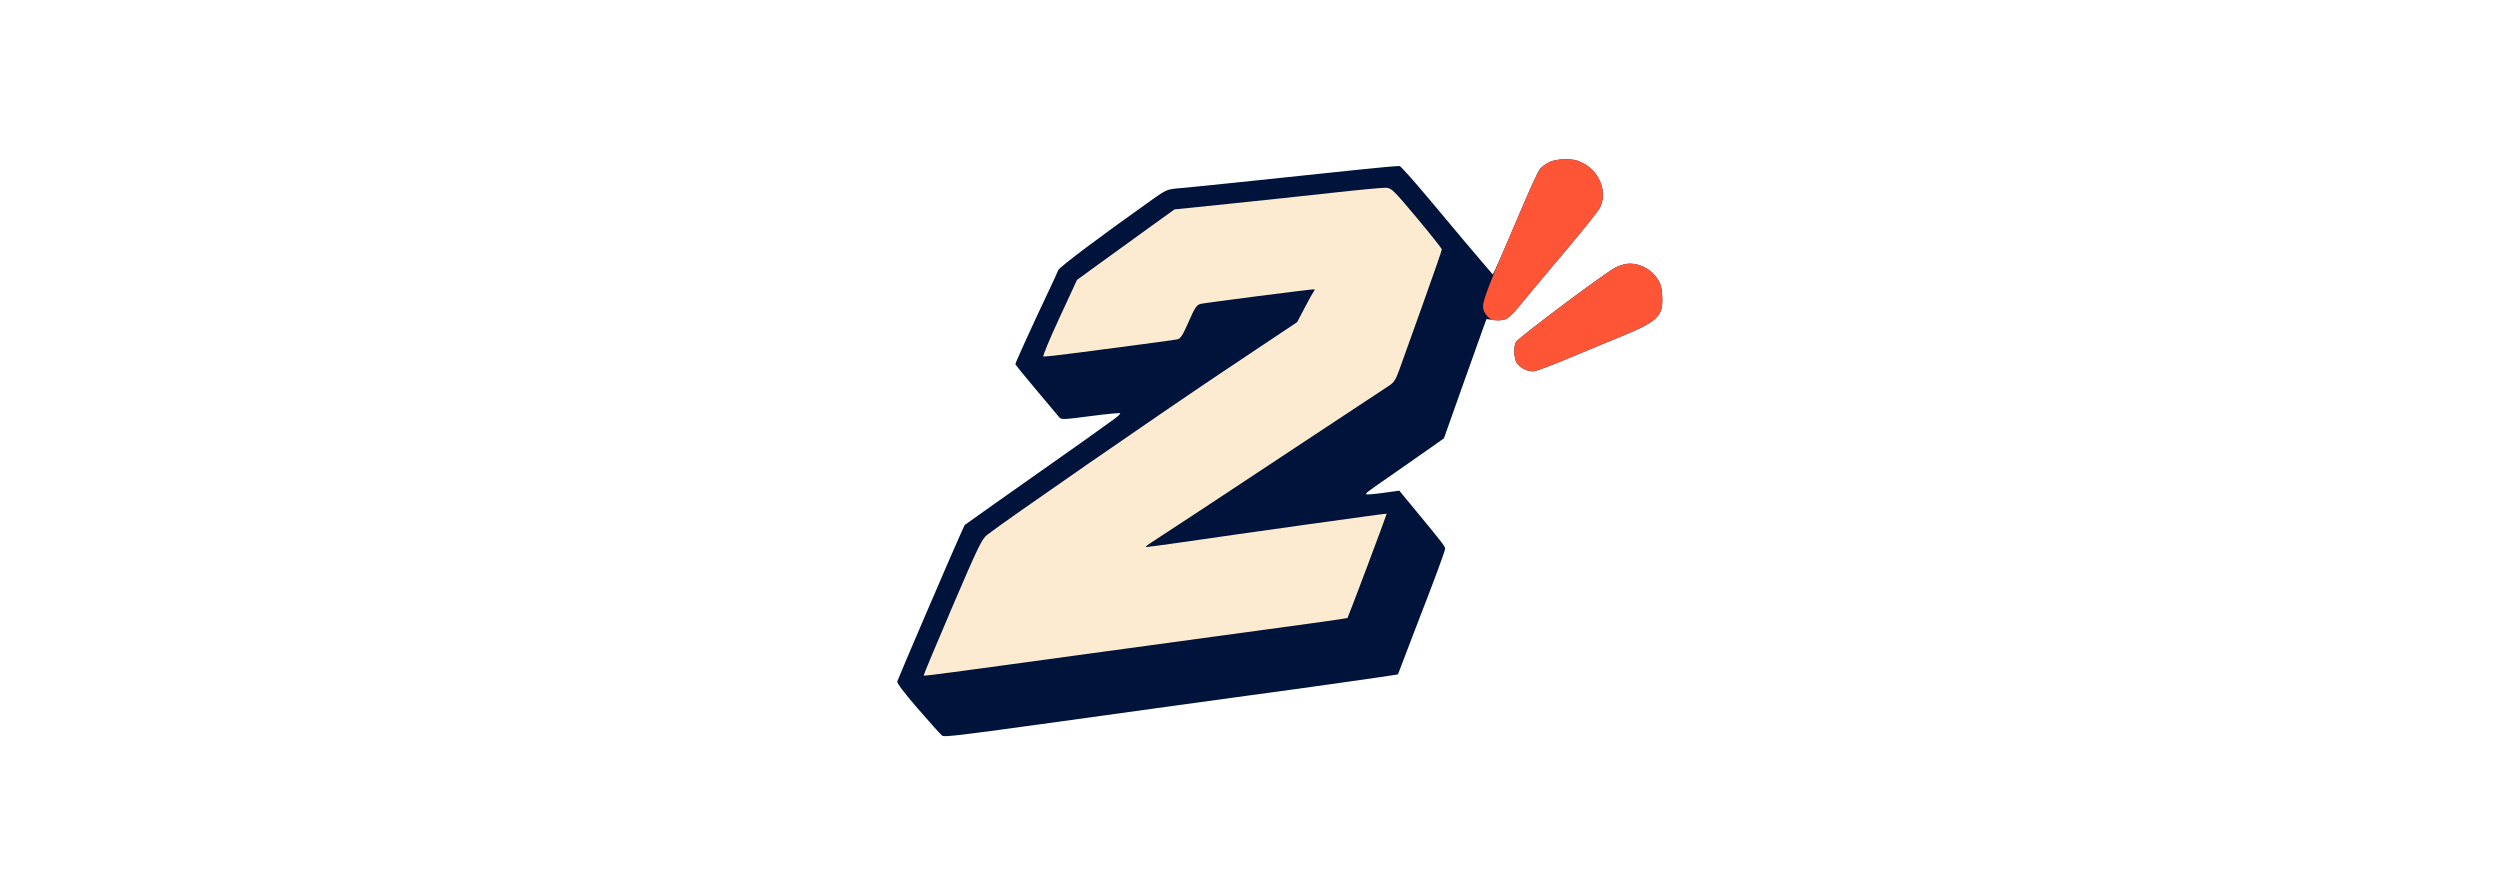
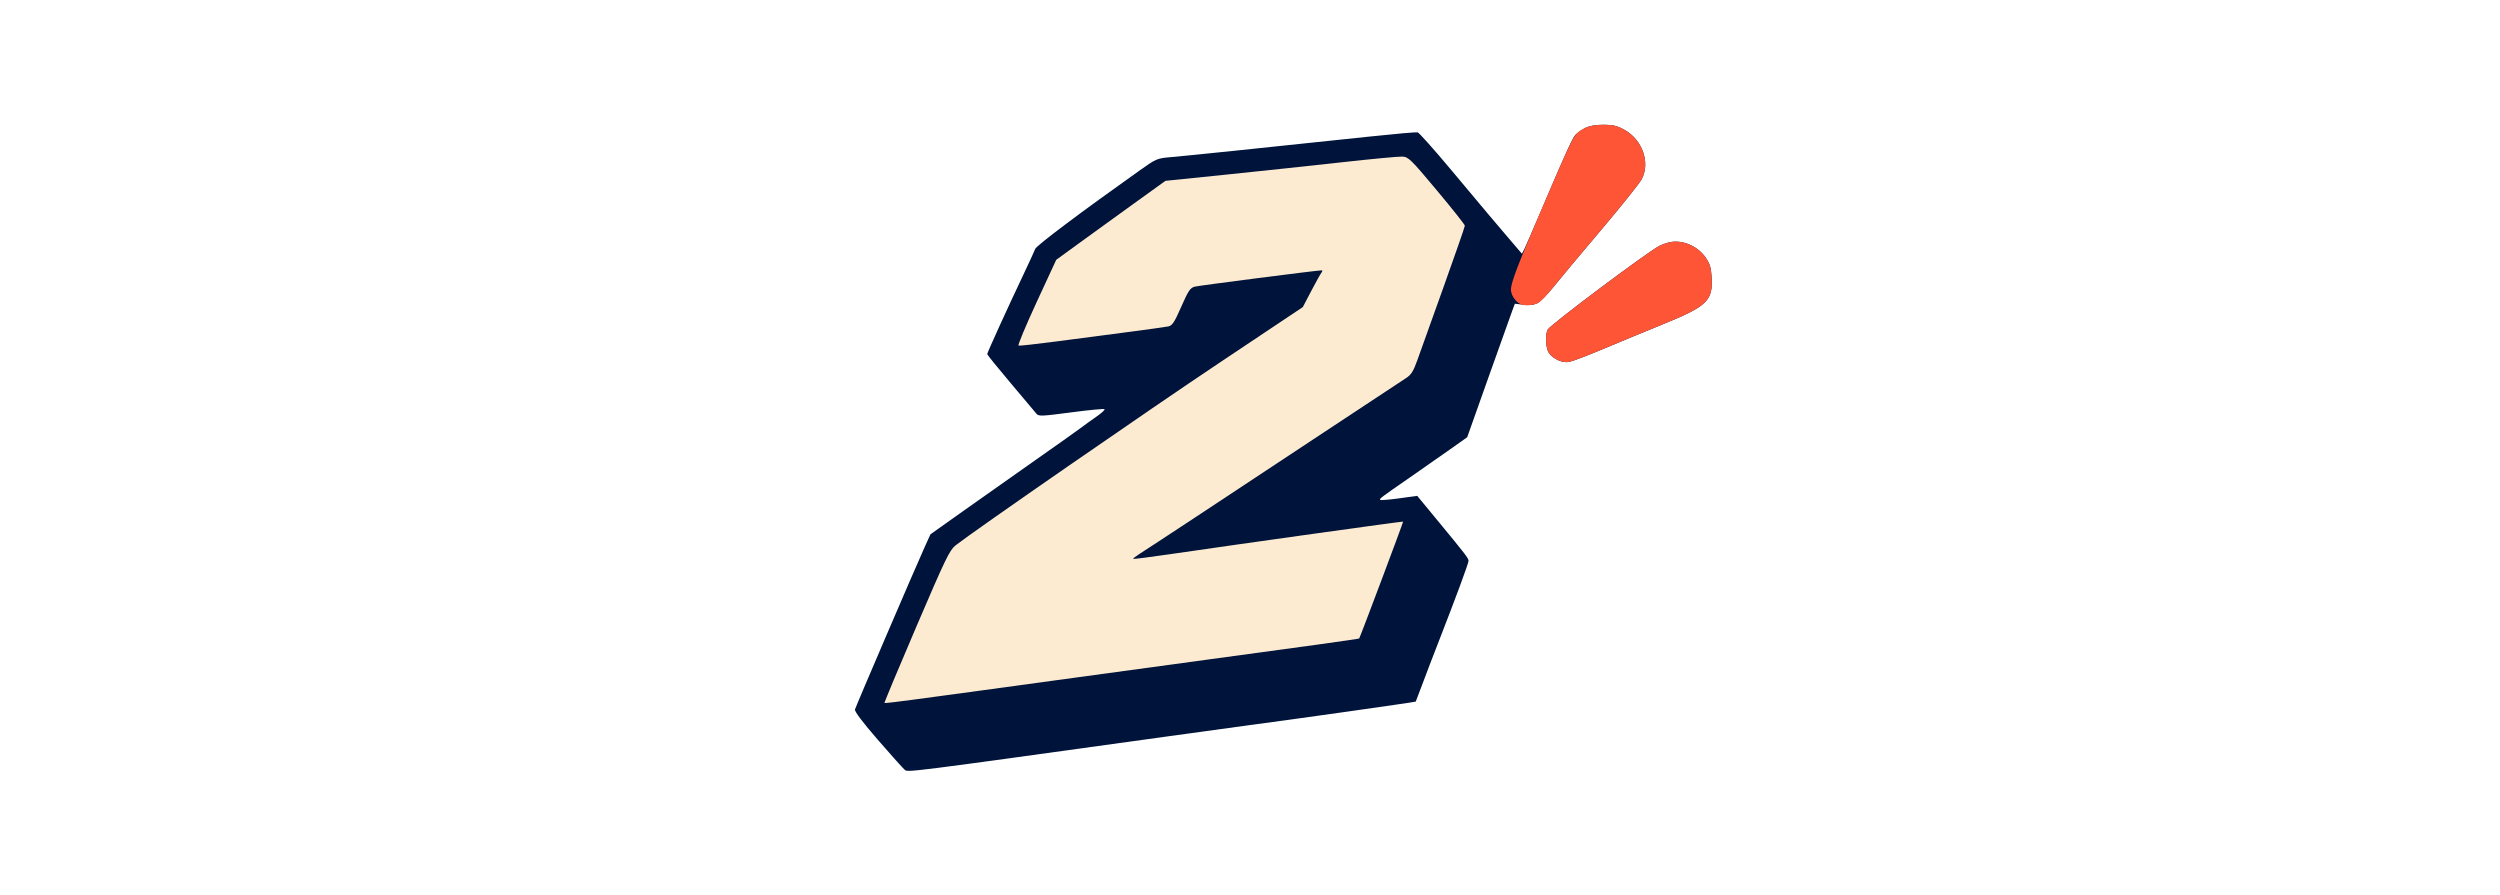
<svg xmlns="http://www.w3.org/2000/svg" width="950" height="340" viewBox="0 0 950 340">
-   <svg x="337.656" y="57.371" width="297.214" height="225.883" viewBox="-4 -4 475 361" data-crisp-ui="true" role="img" aria-label="2">
+   <svg x="321.174" y="43.856" width="332.88" height="252.989" viewBox="-4 -4 475 361" data-crisp-ui="true" role="img" aria-label="2">
    <path d="M 396.999 2.940 C 395.073 3.959, 392.766 5.627, 391.871 6.646 C 390.222 8.526, 386.024 17.834, 372.996 48.500 C 369.023 57.850, 365.137 66.739, 364.359 68.253 L 362.945 71.007 355.723 62.559 C 347.480 52.917, 346.412 51.649, 324.160 25.058 C 315.158 14.301, 307.164 5.355, 306.397 5.177 C 305.629 4.999, 294.088 6.013, 280.750 7.429 C 224.586 13.395, 180.962 17.913, 173.222 18.565 C 165.045 19.255, 164.830 19.343, 155.722 25.806 C 123.820 48.440, 99.752 66.523, 99.042 68.390 C 98.588 69.582, 95.660 75.945, 92.535 82.529 C 83.971 100.570, 73 124.660, 73 125.424 C 73 125.796, 78.737 132.884, 85.750 141.176 C 92.763 149.468, 99.058 156.950, 99.740 157.803 C 100.855 159.199, 102.733 159.121, 118.507 157.027 C 128.147 155.748, 136.301 154.968, 136.627 155.294 C 136.953 155.620, 135.068 157.374, 132.439 159.193 C 129.810 161.012, 125.709 163.961, 123.325 165.747 C 120.942 167.532, 110.331 175.062, 99.746 182.479 C 89.161 189.896, 71.890 202.079, 61.366 209.552 L 42.232 223.140 39.195 229.820 C 34.454 240.249, 1.809 316.306, 1.293 318.126 C 0.998 319.167, 5.476 325.099, 13.750 334.626 C 20.855 342.807, 27.386 350.092, 28.264 350.815 C 30.030 352.269, 27.968 352.530, 169 332.970 C 189.075 330.186, 208.650 327.493, 212.500 326.987 C 238.537 323.560, 305.181 314.131, 305.370 313.847 C 305.496 313.656, 307.099 309.450, 308.931 304.500 C 310.763 299.550, 314.723 289.200, 317.731 281.500 C 327.025 257.709, 334 238.860, 334 237.537 C 334 236.144, 332.469 234.153, 316.833 215.209 L 306.166 202.286 296.410 203.636 C 291.044 204.379, 286.427 204.760, 286.150 204.483 C 285.541 203.874, 286.192 203.380, 302 192.447 C 308.875 187.692, 318.724 180.809, 323.887 177.151 L 333.274 170.500 344.637 138.500 C 350.886 120.900, 356.702 104.612, 357.562 102.304 L 359.124 98.109 363.895 98.674 C 367.104 99.054, 369.576 98.762, 371.445 97.783 C 372.973 96.982, 376.761 93.138, 379.862 89.240 C 382.963 85.341, 394.500 71.534, 405.500 58.556 C 416.500 45.577, 426.542 33.056, 427.815 30.729 C 432.708 21.792, 428.339 9.195, 418.466 3.773 C 414.476 1.583, 412.222 1.051, 407 1.068 C 402.634 1.082, 399.351 1.696, 396.999 2.940 M 442.500 64.898 C 440.850 65.313, 438.557 66.160, 437.403 66.779 C 430.216 70.642, 378.311 109.550, 376.948 112.097 C 375.472 114.855, 375.832 122.315, 377.561 124.783 C 379.854 128.057, 384.800 130.297, 388.405 129.694 C 390.107 129.409, 398.475 126.238, 407 122.645 C 415.525 119.053, 430.375 112.905, 440 108.983 C 463.350 99.467, 466.530 96.388, 465.829 83.976 C 465.523 78.558, 464.885 76.441, 462.536 73.052 C 458.068 66.604, 449.531 63.130, 442.500 64.898" stroke="none" fill="#00133A" fill-rule="evenodd" />
    <path d="M 265 21.442 C 248.775 23.248, 220.682 26.246, 202.571 28.103 L 169.643 31.480 152.571 43.769 C 143.182 50.527, 129.859 60.164, 122.964 65.183 L 110.428 74.308 99.740 97.404 C 93.862 110.107, 89.476 120.645, 89.995 120.823 C 90.514 121.001, 99.840 119.971, 110.719 118.535 C 121.599 117.099, 139.050 114.809, 149.500 113.446 C 159.950 112.083, 169.684 110.726, 171.131 110.431 C 173.356 109.976, 174.452 108.324, 178.233 99.734 C 182.114 90.915, 183.087 89.478, 185.602 88.842 C 188.066 88.219, 252.035 80, 254.418 80 C 254.873 80, 254.799 80.563, 254.254 81.250 C 253.708 81.938, 251.210 86.421, 248.701 91.214 L 244.140 99.927 199.320 129.859 C 160.089 156.059, 66.028 221.149, 55.872 229.126 C 52.627 231.674, 50.378 236.329, 34.609 273.141 C 24.910 295.783, 17.114 314.447, 17.285 314.618 C 17.456 314.789, 25.449 313.848, 35.048 312.528 C 44.646 311.207, 59.700 309.168, 68.500 307.998 C 77.300 306.827, 100.475 303.660, 120 300.961 C 139.525 298.262, 172.375 293.783, 193 291.009 C 242.643 284.331, 274.432 279.902, 274.709 279.624 C 275.136 279.198, 298.703 216.500, 298.527 216.259 C 298.358 216.028, 212.633 228.007, 172 233.941 C 161.275 235.507, 152.345 236.643, 152.156 236.466 C 151.966 236.289, 153.541 235.051, 155.656 233.715 C 161.463 230.044, 198.164 205.851, 250 171.521 C 275.575 154.584, 298.083 139.723, 300.018 138.497 C 302.866 136.692, 304.040 134.861, 306.182 128.884 C 307.637 124.823, 314.041 106.949, 320.414 89.165 C 326.786 71.380, 332 56.367, 332 55.801 C 332 55.236, 325.167 46.612, 316.815 36.637 C 302.614 19.674, 301.400 18.489, 298.065 18.329 C 296.104 18.235, 281.225 19.635, 265 21.442" stroke="none" fill="#FCEBD1" fill-rule="evenodd" />
    <path d="M 396.999 2.940 C 390.908 6.163, 391.824 4.428, 372.918 48.500 C 360.907 76.499, 357 86.765, 357 90.331 C 357 92.361, 357.923 94.516, 359.540 96.260 C 361.449 98.318, 363.004 98.991, 365.790 98.965 C 367.831 98.945, 370.568 98.337, 371.873 97.613 C 373.178 96.890, 376.778 93.115, 379.873 89.225 C 382.968 85.335, 394.500 71.534, 405.500 58.556 C 416.500 45.577, 426.542 33.056, 427.815 30.729 C 432.708 21.792, 428.339 9.195, 418.466 3.773 C 414.476 1.583, 412.222 1.051, 407 1.068 C 402.634 1.082, 399.351 1.696, 396.999 2.940 M 442.500 64.898 C 440.850 65.313, 438.557 66.160, 437.403 66.779 C 430.216 70.642, 378.311 109.550, 376.948 112.097 C 375.472 114.855, 375.832 122.315, 377.561 124.783 C 379.854 128.057, 384.800 130.297, 388.405 129.694 C 390.107 129.409, 398.475 126.238, 407 122.645 C 415.525 119.053, 430.375 112.905, 440 108.983 C 463.350 99.467, 466.530 96.388, 465.829 83.976 C 465.523 78.558, 464.885 76.441, 462.536 73.052 C 458.068 66.604, 449.531 63.130, 442.500 64.898" stroke="none" fill="#FF5537" fill-rule="evenodd" />
  </svg>
</svg>
